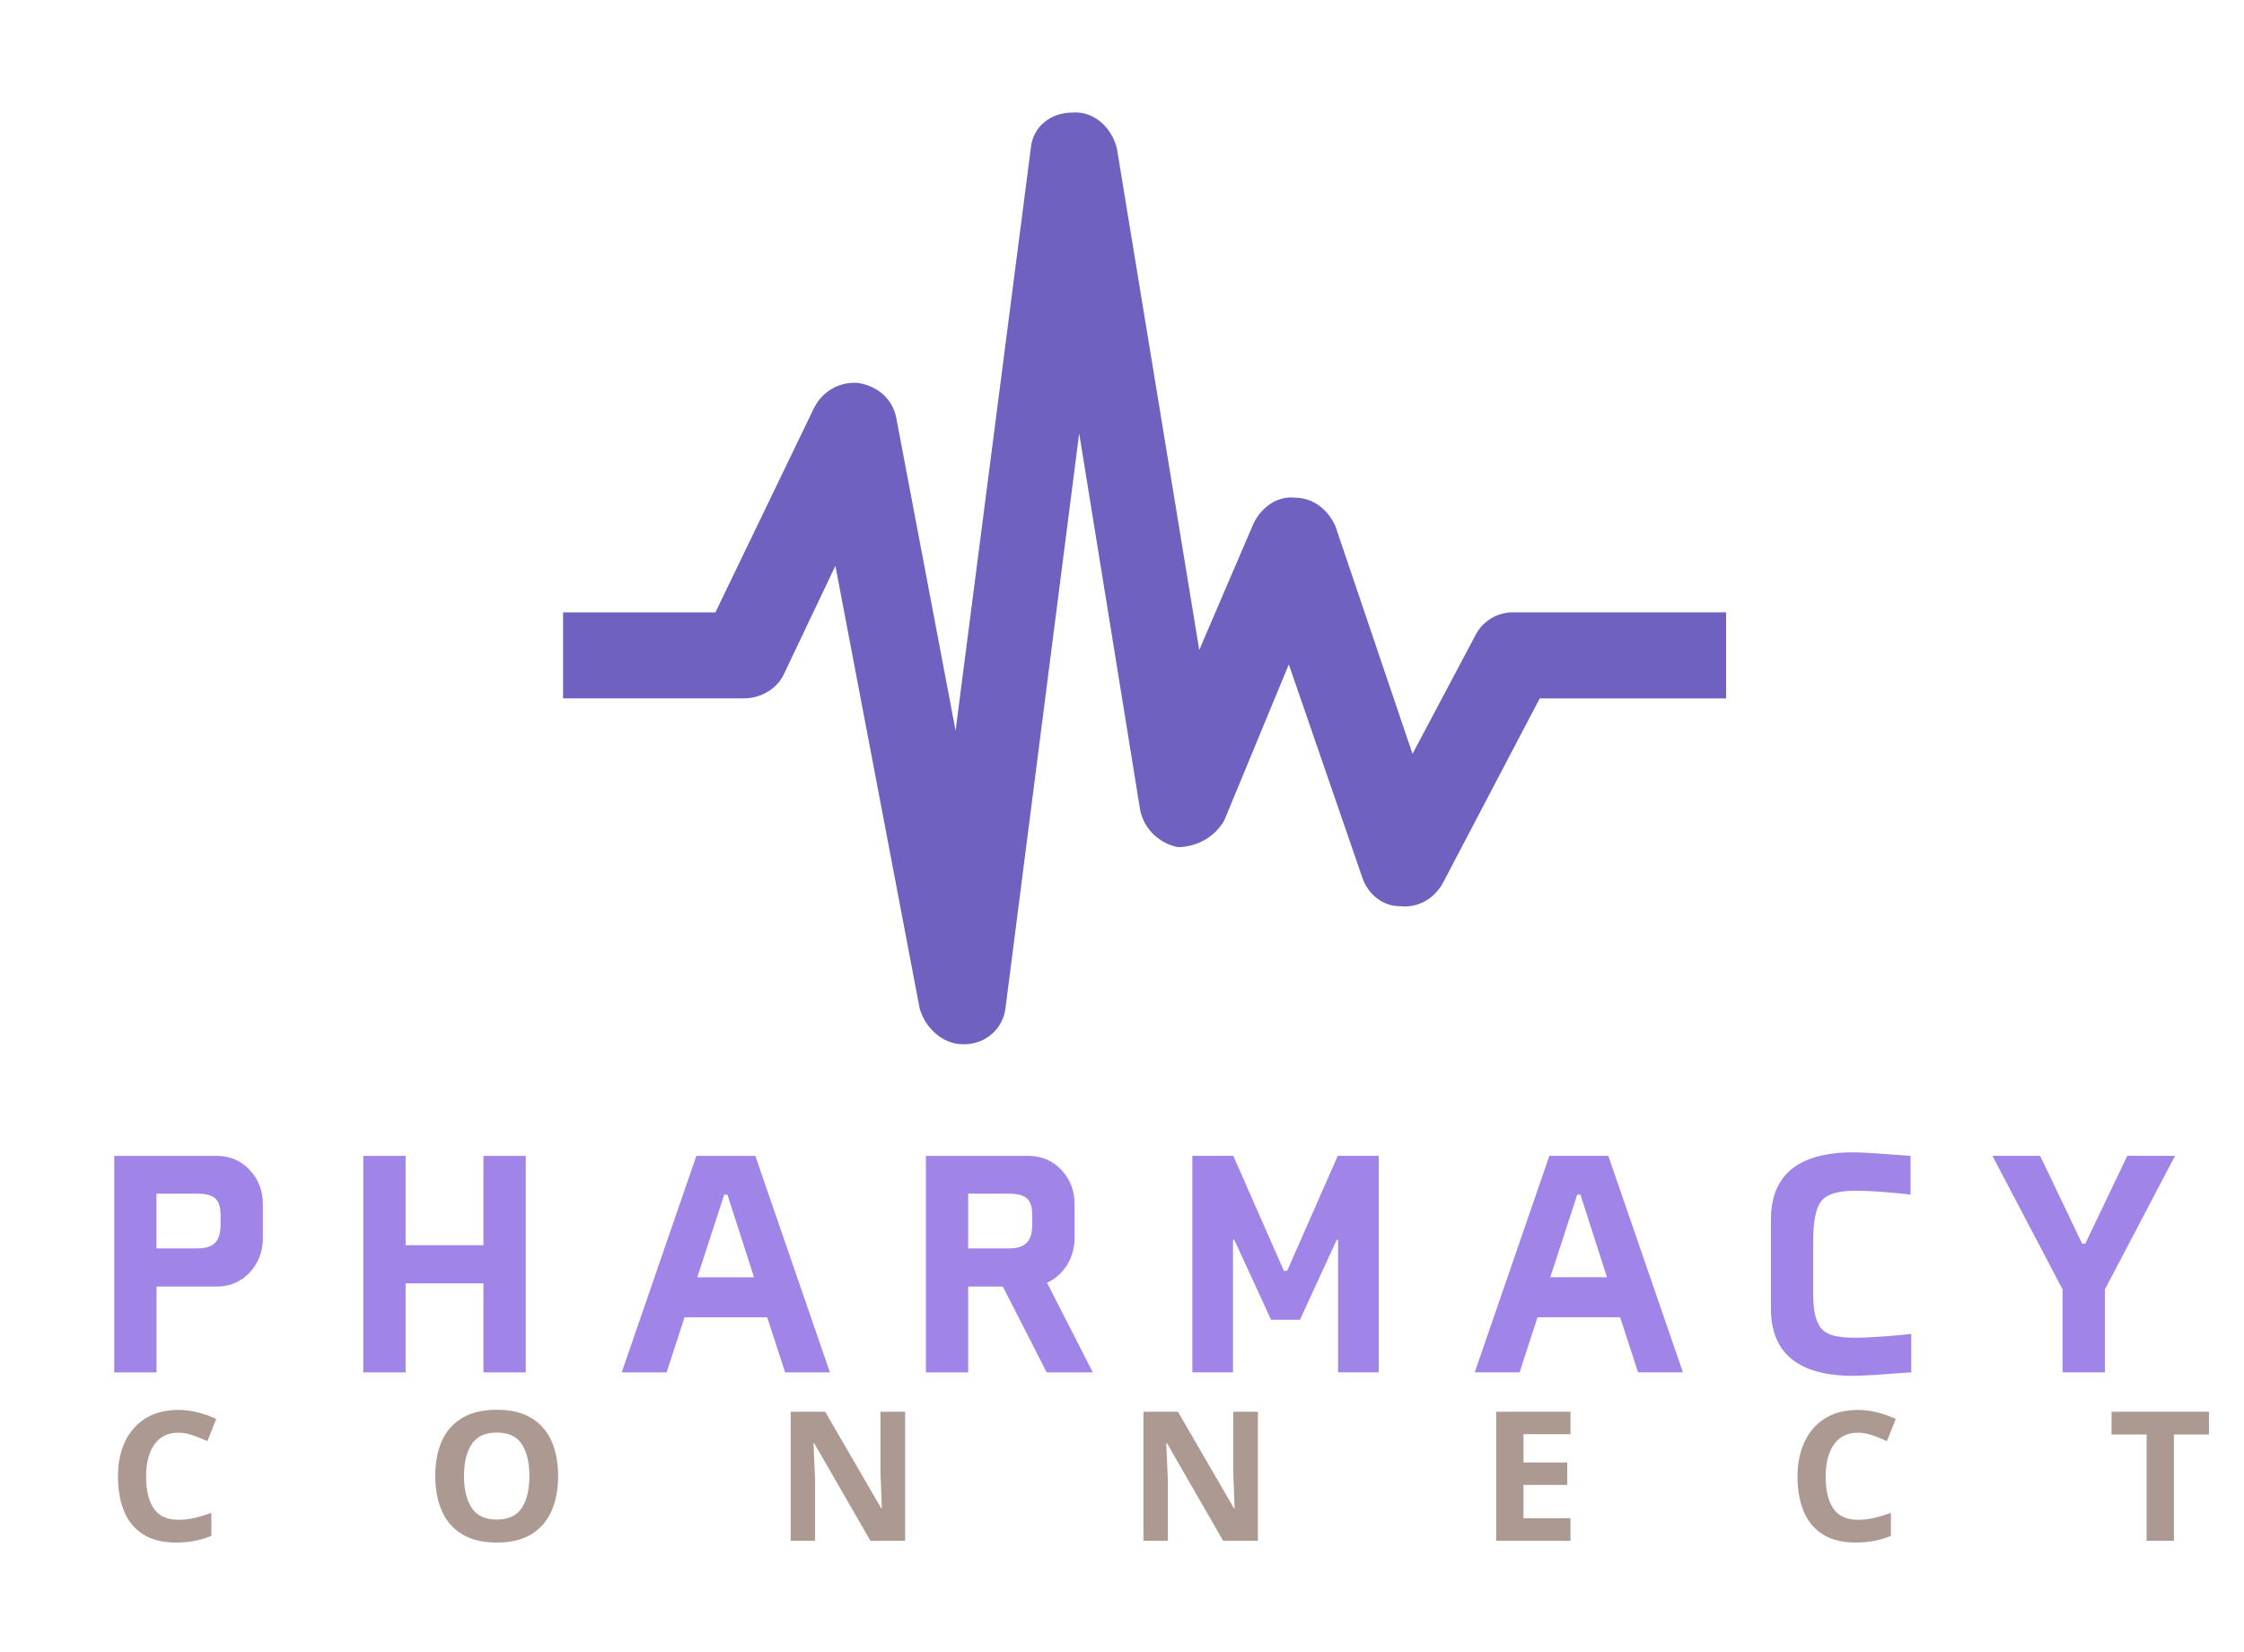
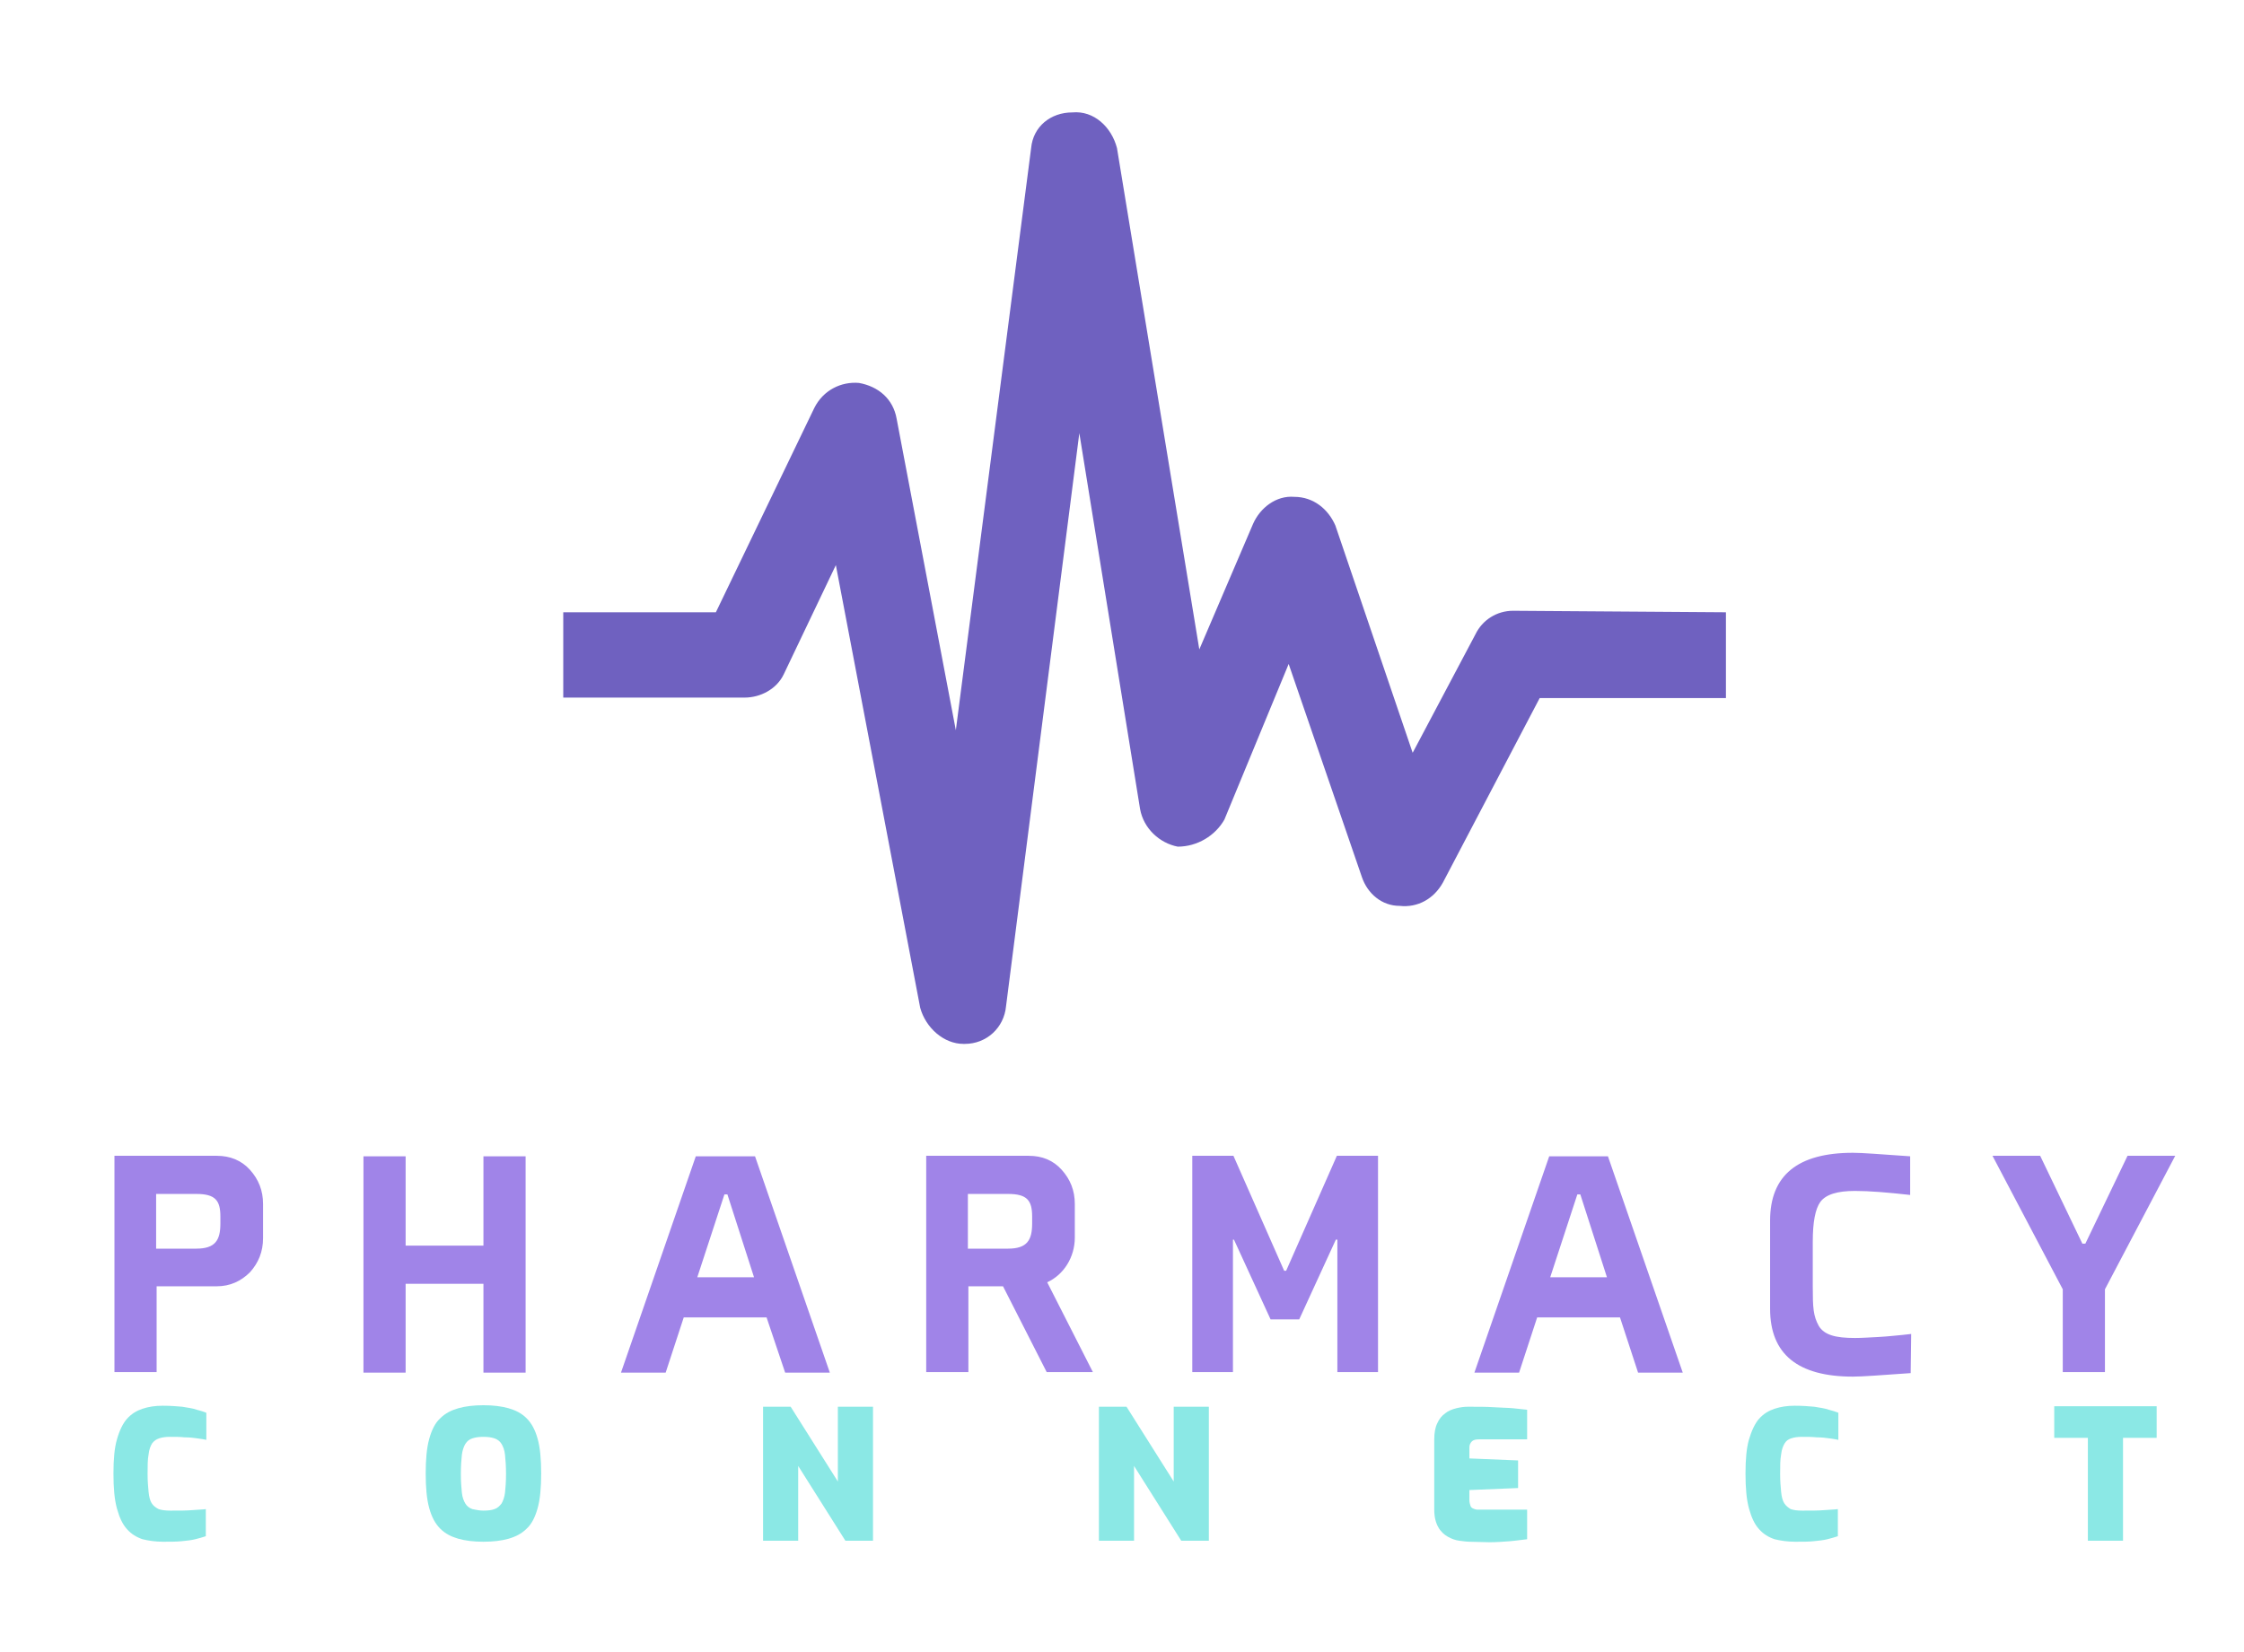
- <svg xmlns="http://www.w3.org/2000/svg" id="_35" data-name="35" viewBox="0 0 447 329">
-   <path d="m52.36,239.89c0-2.68-.89-4.92-2.61-6.76-1.72-1.85-3.95-2.81-6.57-2.81h-20.42v43.14h8.42v-17.11h12c2.62,0,4.85-.96,6.57-2.81,1.72-1.85,2.61-4.15,2.61-6.83v-6.82Zm-8.42,3.89c0,3.32-1.02,4.98-4.79,4.98h-7.98v-10.92h7.98c3.83,0,4.79,1.28,4.79,4.53v1.4Zm60.79,29.68v-43.14h-8.43v17.8h-15.5v-17.8h-8.43v43.14h8.43v-17.74h15.5v17.74h8.43Zm51.66,0h8.93l-14.86-43.14h-11.75l-14.87,43.14h8.94l3.58-10.98h16.46l3.58,10.98Zm-12.12-35.42h.63l5.3,16.46h-11.3l5.36-16.46Zm69.78,1.85c0-2.68-.9-4.92-2.62-6.76-1.72-1.85-3.95-2.81-6.57-2.81h-20.42v43.14h8.42v-17.11h6.9l8.74,17.11h9.19l-9.13-17.87c3.32-1.47,5.49-4.98,5.49-8.87v-6.82Zm-8.43,3.89c0,3.32-1.02,4.98-4.79,4.98h-7.98v-10.92h7.98c3.83,0,4.79,1.28,4.79,4.53v1.4Zm50.13,9.44l-10.08-22.91h-8.16v43.14h8.1v-26.42h.25l7.34,15.95h5.74l7.34-15.95h.26v26.42h8.1v-43.14h-8.16l-10.08,22.91h-.64Zm70.55,20.23h8.94l-14.87-43.14h-11.74l-14.87,43.14h8.93l3.58-10.98h16.46l3.57,10.98Zm-12.12-35.42h.64l5.29,16.46h-11.29l5.36-16.46Zm66.53,27.76l-1.79.19c-1.21.13-2.81.26-4.66.38-1.85.13-3.38.19-4.66.19-3.89,0-6.12-.57-7.21-2.42-1.09-1.98-1.21-3.64-1.21-7.79v-9c0-3.89.51-6.51,1.53-7.91,1.09-1.47,3.38-2.17,6.89-2.17,2.88,0,6.51.26,10.98.77v-7.72c-5.75-.44-9.51-.7-11.36-.7-10.97,0-16.46,4.47-16.46,13.46v17.61c0,9,5.49,13.46,16.46,13.46,1.92,0,5.75-.26,11.49-.7v-7.66Zm34.68-17.99h-.64l-8.36-17.49h-9.5l13.97,26.61v16.53h8.43v-16.53l13.97-26.61h-9.51l-8.36,17.49Z" fill="#a084e8" />
-   <path d="m343.83,122.03v17.13h-37.12l-19.28,36.76c-1.77,3.22-4.99,5.02-8.56,4.65-3.57,0-6.42-2.5-7.5-5.7l-14.64-42.48-12.84,31.04c-1.79,3.22-5.36,5.36-9.29,5.36-3.57-.71-6.79-3.57-7.5-7.5l-12.13-74.95-14.64,114.23c-.37,4.28-3.93,7.5-8.22,7.5h-.34c-3.94,0-7.5-3.22-8.58-7.16l-16.78-88.17-10.35,21.78c-1.43,2.85-4.62,4.63-7.84,4.63h-36.06v-17.13h30.35l19.63-40.71c1.8-3.57,5.36-5.34,8.93-4.99,3.91.71,6.79,3.22,7.5,7.13l11.78,62.13,14.98-116.02c.37-4.28,3.94-7.13,8.22-7.13,4.28-.37,7.84,2.85,8.93,7.13l16.41,99.95,10.72-24.99c1.43-3.22,4.62-5.72,8.22-5.36,3.91,0,6.76,2.51,8.19,5.71l15.35,45.34,12.49-23.55c1.43-2.87,4.31-4.65,7.5-4.65h42.48Z" fill="#6f61c0" />
-   <text transform="translate(21.4 307)" fill="#AC9991" font-family="ExoRoman-Bold, Exo" font-size="36" font-variation-settings="'wght' 700" font-weight="700" letter-spacing="41">
-     <tspan x="0" y="0">CONNECT</tspan>
-   </text>
+ <svg xmlns="http://www.w3.org/2000/svg" version="1.1" id="_35" x="0px" y="0px" viewBox="0 0 447 329" style="enable-background:new 0 0 447 329;" xml:space="preserve">
+   <style type="text/css">
+ 	.st0{fill:#A084E8;}
+ 	.st1{fill:#6F61C0;}
+ 	.st2{enable-background:new    ;}
+ 	.st3{fill:#8BE8E5;}
+ </style>
+   <path class="st0" d="M52.4,239.9c0-2.7-0.9-4.9-2.6-6.8c-1.7-1.9-4-2.8-6.6-2.8H22.8v43.1h8.4v-17.1h12c2.6,0,4.8-1,6.6-2.8  c1.7-1.9,2.6-4.1,2.6-6.8V239.9L52.4,239.9z M43.9,243.8c0,3.3-1,5-4.8,5h-8v-10.9h8c3.8,0,4.8,1.3,4.8,4.5V243.8L43.9,243.8z   M104.7,273.5v-43.1h-8.4v17.8H80.8v-17.8h-8.4v43.1h8.4v-17.7h15.5v17.7H104.7z M156.4,273.5h8.9l-14.9-43.1h-11.8l-14.9,43.1h8.9  l3.6-11h16.5L156.4,273.5L156.4,273.5z M144.3,238h0.6l5.3,16.5h-11.3L144.3,238L144.3,238z M214.1,239.9c0-2.7-0.9-4.9-2.6-6.8  c-1.7-1.9-3.9-2.8-6.6-2.8h-20.4v43.1h8.4v-17.1h6.9l8.7,17.1h9.2l-9.1-17.9c3.3-1.5,5.5-5,5.5-8.9V239.9L214.1,239.9z M205.6,243.8  c0,3.3-1,5-4.8,5h-8v-10.9h8c3.8,0,4.8,1.3,4.8,4.5V243.8L205.6,243.8z M255.8,253.2l-10.1-22.9h-8.2v43.1h8.1V247h0.2l7.3,15.9h5.7  l7.3-15.9h0.3v26.4h8.1v-43.1h-8.2l-10.1,22.9L255.8,253.2L255.8,253.2z M326.3,273.5h8.9l-14.9-43.1h-11.7l-14.9,43.1h8.9l3.6-11  h16.5L326.3,273.5z M314.2,238h0.6l5.3,16.5h-11.3L314.2,238L314.2,238z M380.7,265.8l-1.8,0.2c-1.2,0.1-2.8,0.3-4.7,0.4  c-1.9,0.1-3.4,0.2-4.7,0.2c-3.9,0-6.1-0.6-7.2-2.4c-1.1-2-1.2-3.6-1.2-7.8v-9c0-3.9,0.5-6.5,1.5-7.9c1.1-1.5,3.4-2.2,6.9-2.2  c2.9,0,6.5,0.3,11,0.8v-7.7c-5.8-0.4-9.5-0.7-11.4-0.7c-11,0-16.5,4.5-16.5,13.5v17.6c0,9,5.5,13.5,16.5,13.5  c1.9,0,5.8-0.3,11.5-0.7L380.7,265.8L380.7,265.8z M415.4,247.8h-0.6l-8.4-17.5h-9.5l14,26.6v16.5h8.4v-16.5l14-26.6h-9.5  L415.4,247.8L415.4,247.8z" />
+   <path class="st1" d="M343.8,122v17.1h-37.1l-19.3,36.8c-1.8,3.2-5,5-8.6,4.6c-3.6,0-6.4-2.5-7.5-5.7l-14.6-42.5l-12.8,31  c-1.8,3.2-5.4,5.4-9.3,5.4c-3.6-0.7-6.8-3.6-7.5-7.5L215,86.3l-14.6,114.2c-0.4,4.3-3.9,7.5-8.2,7.5h-0.3c-3.9,0-7.5-3.2-8.6-7.2  l-16.8-88.2l-10.4,21.8c-1.4,2.9-4.6,4.6-7.8,4.6h-36.1V122h30.4l19.6-40.7c1.8-3.6,5.4-5.3,8.9-5c3.9,0.7,6.8,3.2,7.5,7.1  l11.8,62.1l15-116c0.4-4.3,3.9-7.1,8.2-7.1c4.3-0.4,7.8,2.9,8.9,7.1l16.4,99.9l10.7-25c1.4-3.2,4.6-5.7,8.2-5.4  c3.9,0,6.8,2.5,8.2,5.7l15.4,45.3l12.5-23.6c1.4-2.9,4.3-4.7,7.5-4.7L343.8,122L343.8,122z" />
+   <g class="st2">
+     <path class="st3" d="M32.5,307.2c-1.5,0-2.9-0.2-4.1-0.5c-1.2-0.4-2.2-1-3.1-2c-0.9-1-1.5-2.3-2-4.1c-0.5-1.8-0.7-4.1-0.7-7   c0-2.8,0.2-5.1,0.7-6.8c0.5-1.8,1.2-3.2,2-4.1c0.9-1,1.9-1.6,3.1-2c1.2-0.4,2.5-0.6,4-0.6c1.5,0,2.8,0.1,3.9,0.2   c1.1,0.2,2.1,0.3,2.9,0.6c0.8,0.2,1.4,0.4,1.9,0.6v5.4c-0.5-0.1-1-0.2-1.8-0.3c-0.7-0.1-1.5-0.2-2.5-0.2c-0.9-0.1-1.9-0.1-3-0.1   c-0.8,0-1.5,0.1-2.1,0.3c-0.6,0.2-1,0.5-1.4,1c-0.3,0.5-0.6,1.2-0.7,2.2c-0.2,1-0.2,2.3-0.2,3.9c0,1.4,0.1,2.6,0.2,3.6   c0.1,1,0.3,1.7,0.6,2.2c0.3,0.5,0.8,0.9,1.4,1.2c0.6,0.2,1.4,0.3,2.3,0.3c1.8,0,3.3,0,4.4-0.1c1.1-0.1,2-0.1,2.7-0.2v5.4   c-0.6,0.2-1.3,0.4-2.1,0.6c-0.8,0.2-1.7,0.3-2.8,0.4S34,307.2,32.5,307.2z" />
+     <path class="st3" d="M96.3,307.2c-1.9,0-3.6-0.2-5-0.6c-1.4-0.4-2.6-1-3.6-2s-1.7-2.3-2.2-4.1c-0.5-1.8-0.7-4.1-0.7-6.9   s0.2-5.1,0.7-6.9c0.5-1.8,1.2-3.2,2.2-4.1c1-1,2.2-1.6,3.6-2c1.4-0.4,3.1-0.6,5-0.6c1.9,0,3.6,0.2,5,0.6c1.4,0.4,2.6,1,3.6,2   c1,1,1.7,2.3,2.2,4.1c0.5,1.8,0.7,4.1,0.7,6.9s-0.2,5.1-0.7,6.9c-0.5,1.8-1.2,3.2-2.2,4.1c-1,1-2.2,1.6-3.6,2   C99.9,307,98.2,307.2,96.3,307.2z M96.3,301c0.9,0,1.7-0.1,2.2-0.3c0.6-0.2,1-0.6,1.4-1.1c0.3-0.5,0.6-1.3,0.7-2.2s0.2-2.2,0.2-3.7   c0-1.6-0.1-2.8-0.2-3.8s-0.4-1.7-0.7-2.2c-0.3-0.5-0.8-0.9-1.4-1.1c-0.6-0.2-1.3-0.3-2.2-0.3c-0.9,0-1.6,0.1-2.2,0.3   c-0.6,0.2-1,0.5-1.4,1.1c-0.3,0.5-0.6,1.3-0.7,2.2c-0.1,1-0.2,2.2-0.2,3.8c0,1.5,0.1,2.7,0.2,3.7c0.1,1,0.4,1.7,0.7,2.2   c0.3,0.5,0.8,0.9,1.4,1.1C94.7,300.8,95.4,301,96.3,301z" />
+     <path class="st3" d="M152,307v-26.7h5.5l9.4,14.9v-14.9h7V307h-5.5l-9.4-14.9V307H152z" />
+     <path class="st3" d="M218.9,307v-26.7h5.5l9.4,14.9v-14.9h7V307h-5.5l-9.4-14.9V307H218.9z" />
+     <path class="st3" d="M292.8,307.2c-0.6,0-1.3-0.1-2.1-0.2c-0.8-0.1-1.6-0.4-2.3-0.8s-1.4-1-1.9-1.9c-0.5-0.9-0.8-2-0.8-3.5v-14   c0-1.3,0.2-2.4,0.6-3.2c0.4-0.9,0.9-1.5,1.6-2c0.6-0.5,1.4-0.8,2.2-1c0.8-0.2,1.6-0.3,2.3-0.3c2,0,3.8,0,5.2,0.1   c1.5,0.1,2.7,0.1,3.8,0.2c1.1,0.1,2,0.2,2.8,0.3v5.9h-9.6c-0.6,0-1.1,0.1-1.4,0.4c-0.3,0.3-0.5,0.7-0.5,1.2v2.2l9.7,0.4v5.5   l-9.7,0.4v2c0,0.4,0.1,0.8,0.2,1.1c0.1,0.3,0.3,0.5,0.6,0.6c0.2,0.1,0.5,0.2,0.8,0.2h9.9v5.9c-1,0.1-2.2,0.3-3.5,0.4   c-1.3,0.1-2.7,0.2-4,0.2S294,307.2,292.8,307.2z" />
+     <path class="st3" d="M357.6,307.2c-1.5,0-2.9-0.2-4.1-0.5c-1.2-0.4-2.2-1-3.1-2s-1.5-2.3-2-4.1c-0.5-1.8-0.7-4.1-0.7-7   c0-2.8,0.2-5.1,0.7-6.8s1.2-3.2,2-4.1c0.9-1,1.9-1.6,3.1-2c1.2-0.4,2.5-0.6,4-0.6c1.5,0,2.8,0.1,3.9,0.2c1.1,0.2,2.1,0.3,2.9,0.6   c0.8,0.2,1.4,0.4,1.9,0.6v5.4c-0.5-0.1-1-0.2-1.8-0.3c-0.7-0.1-1.5-0.2-2.5-0.2c-0.9-0.1-1.9-0.1-3-0.1c-0.8,0-1.5,0.1-2.1,0.3   c-0.6,0.2-1,0.5-1.3,1c-0.3,0.5-0.6,1.2-0.7,2.2c-0.2,1-0.2,2.3-0.2,3.9c0,1.4,0.1,2.6,0.2,3.6s0.3,1.7,0.6,2.2   c0.3,0.5,0.8,0.9,1.3,1.2c0.6,0.2,1.3,0.3,2.3,0.3c1.8,0,3.3,0,4.4-0.1c1.1-0.1,2-0.1,2.7-0.2v5.4c-0.6,0.2-1.3,0.4-2.1,0.6   c-0.8,0.2-1.7,0.3-2.8,0.4C360.3,307.2,359.1,307.2,357.6,307.2z" />
+     <path class="st3" d="M415.9,307v-20.5h-6.7v-6.3h20.4v6.3h-6.7V307H415.9z" />
+   </g>
</svg>
